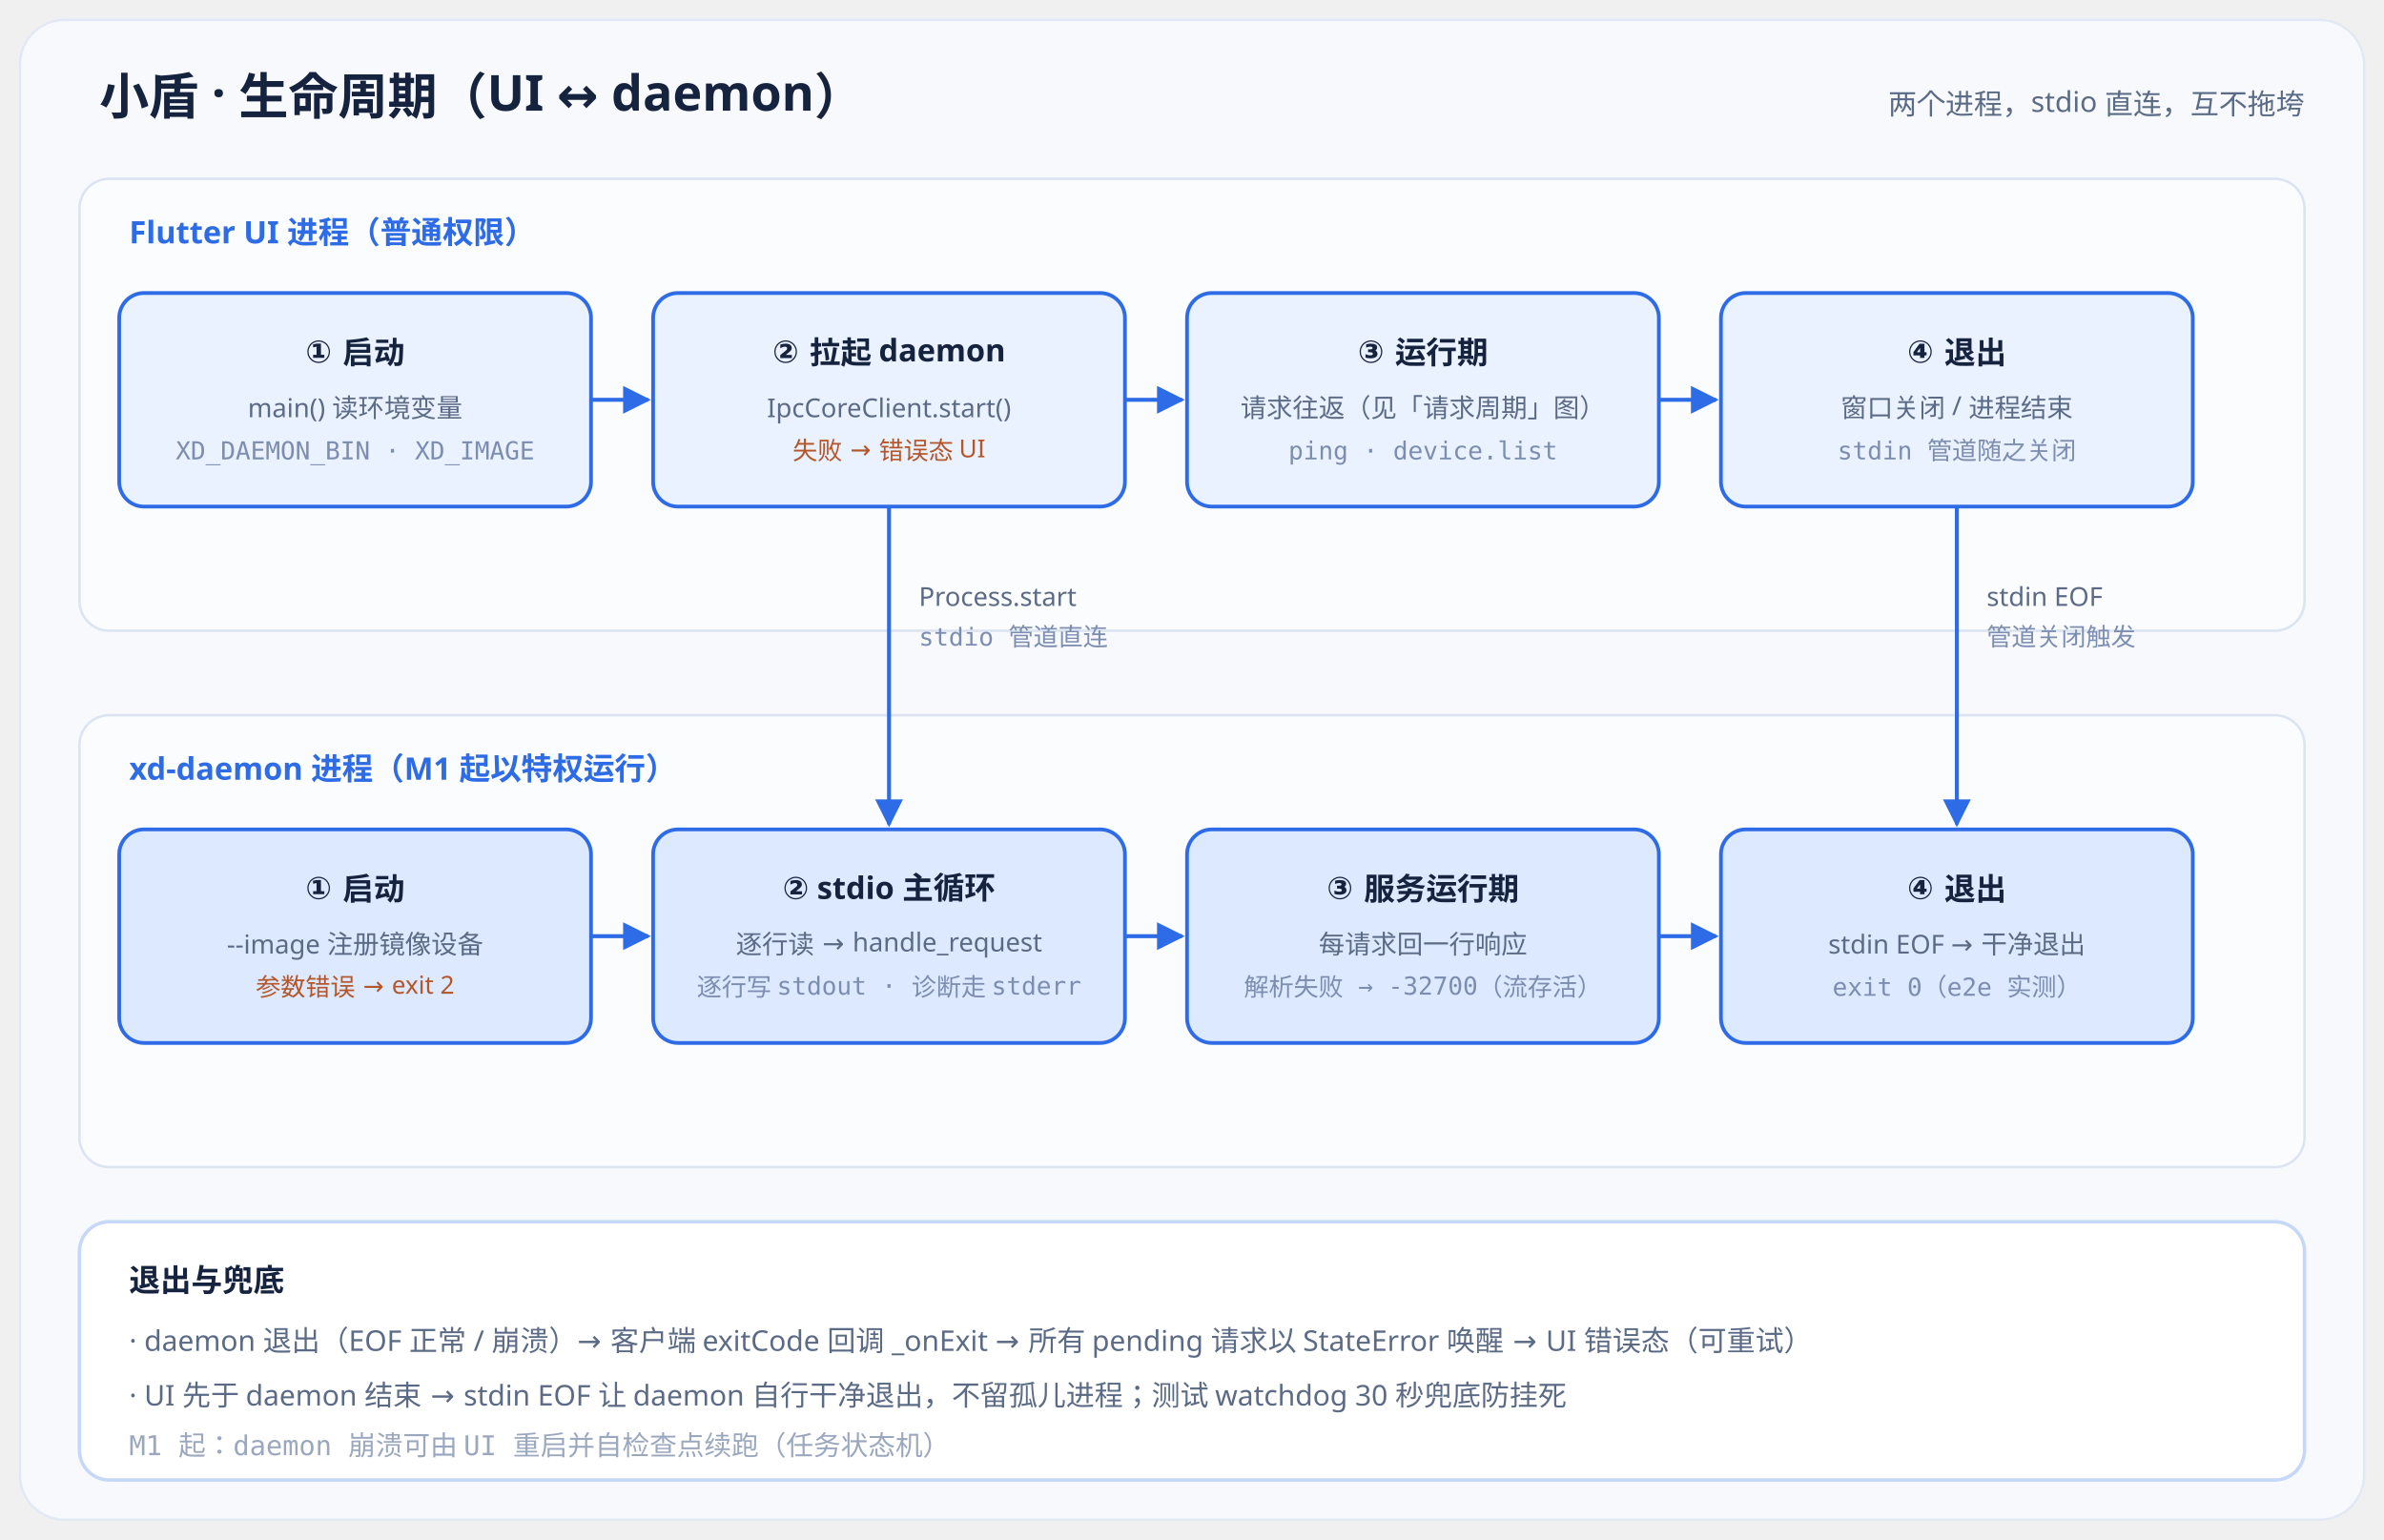
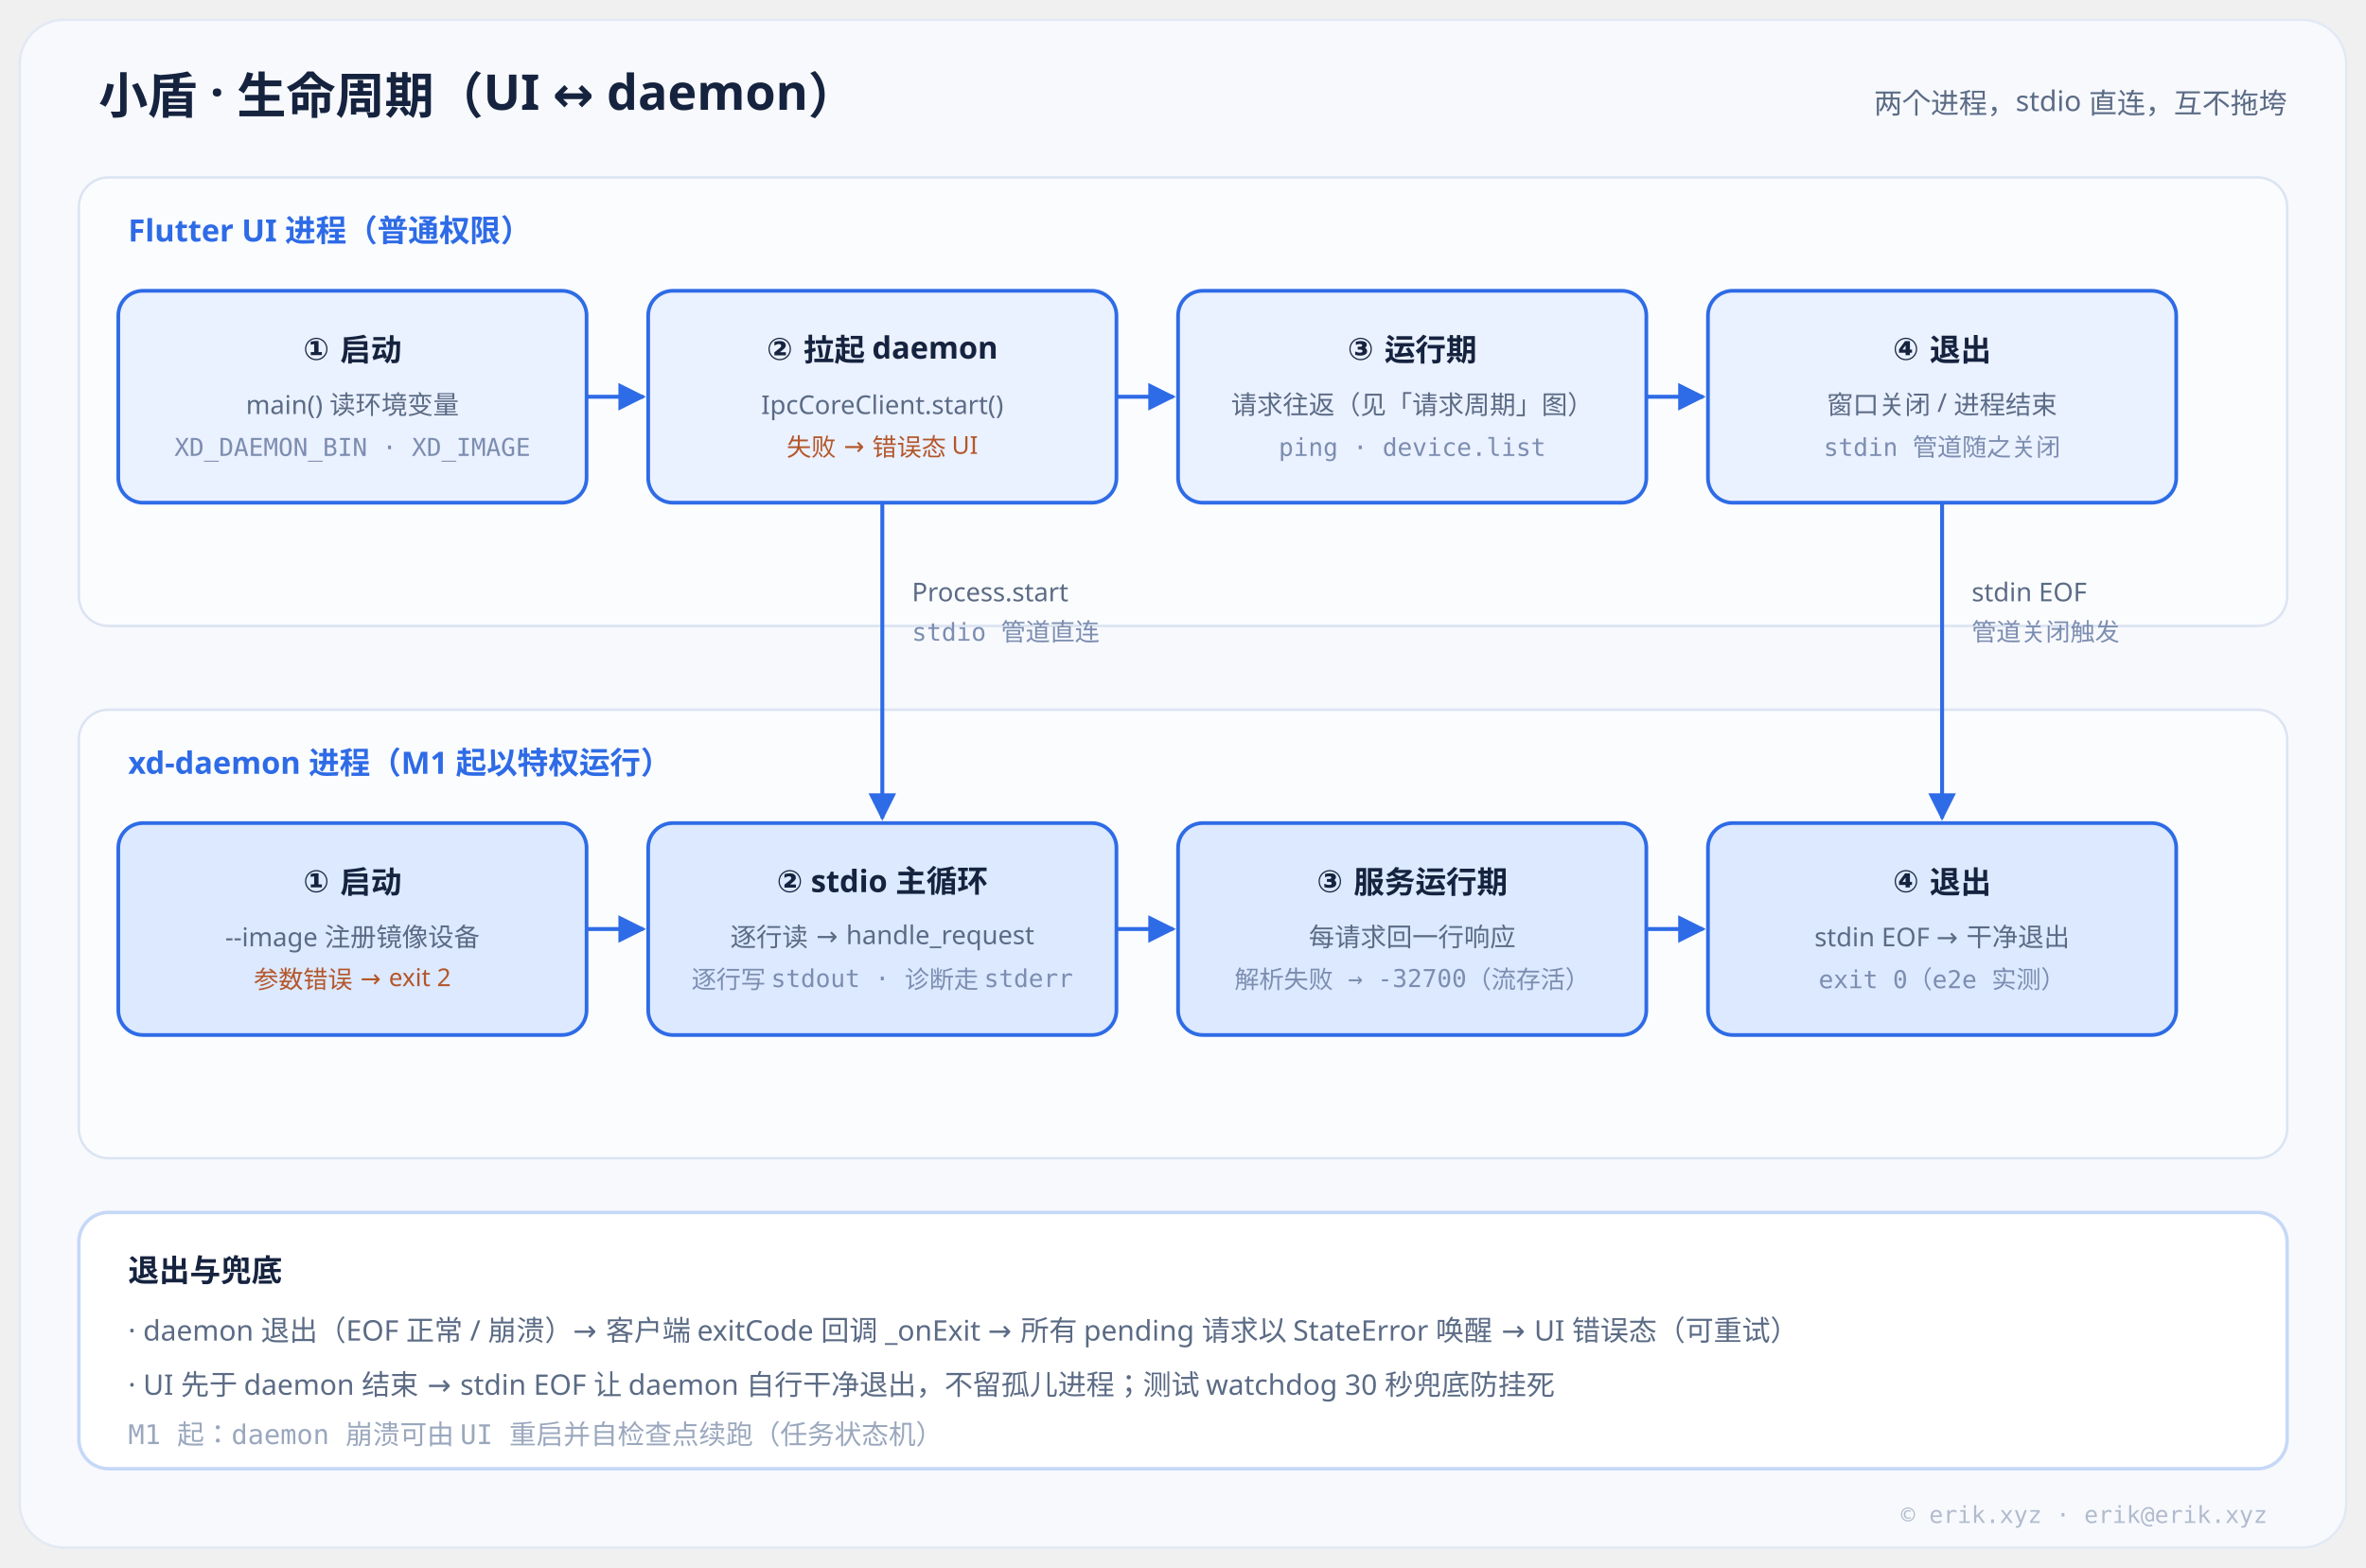
- <svg xmlns="http://www.w3.org/2000/svg" viewBox="0 0 960 620" width="960" height="620" role="img" aria-label="小盾生命周期：Flutter UI 进程与 xd-daemon 进程从启动、握手、运行到退出的完整生命周期，以及崩溃与 EOF 退出路径">
+ <svg xmlns="http://www.w3.org/2000/svg" viewBox="0 0 960 636" width="960" height="636" role="img" aria-label="小盾生命周期：Flutter UI 进程与 xd-daemon 进程从启动、握手、运行到退出的完整生命周期，以及崩溃与 EOF 退出路径">
  <defs>
    <marker id="la" viewBox="0 0 10 10" refX="9" refY="5" markerWidth="7" markerHeight="7" orient="auto-start-reverse">
      <path d="M 0 0 L 10 5 L 0 10 Z" fill="#2E6BE6" />
    </marker>
    <marker id="lag" viewBox="0 0 10 10" refX="9" refY="5" markerWidth="7" markerHeight="7" orient="auto-start-reverse">
      <path d="M 0 0 L 10 5 L 0 10 Z" fill="#9AA7BD" />
    </marker>
  </defs>
-   <rect x="8" y="8" width="944" height="604" rx="18" fill="#F7F9FD" stroke="#E3E9F4" />
+   <rect x="8" y="8" width="944" height="620" rx="18" fill="#F7F9FD" stroke="#E3E9F4" />
  <text x="40" y="46" font-size="20" font-weight="700" fill="#16233F" font-family="system-ui, 'PingFang SC', 'Microsoft YaHei', sans-serif">小盾 · 生命周期（UI ↔ daemon）</text>
  <text x="928" y="46" font-size="11.5" text-anchor="end" fill="#5B6B85" font-family="system-ui, 'PingFang SC', sans-serif">两个进程，stdio 直连，互不拖垮</text>
  <rect x="32" y="72" width="896" height="182" rx="12" fill="#FBFCFE" stroke="#DCE4F2" />
  <text x="52" y="98" font-size="12.5" font-weight="700" fill="#2E6BE6" font-family="system-ui, 'PingFang SC', sans-serif">Flutter UI 进程（普通权限）</text>
  <rect x="48" y="118" width="190" height="86" rx="10" fill="#EAF1FF" stroke="#2E6BE6" stroke-width="1.5" />
  <text x="143" y="146" font-size="12.5" font-weight="700" text-anchor="middle" fill="#16233F" font-family="system-ui, 'PingFang SC', sans-serif">① 启动</text>
  <text x="143" y="168" font-size="10.5" text-anchor="middle" fill="#5B6B85" font-family="system-ui, 'PingFang SC', sans-serif">main() 读环境变量</text>
  <text x="143" y="185" font-size="10" text-anchor="middle" fill="#7C8DB0" font-family="ui-monospace, monospace">XD_DAEMON_BIN · XD_IMAGE</text>
  <line x1="238" y1="161" x2="261" y2="161" stroke="#2E6BE6" stroke-width="1.6" marker-end="url(#la)" />
  <rect x="263" y="118" width="190" height="86" rx="10" fill="#EAF1FF" stroke="#2E6BE6" stroke-width="1.5" />
  <text x="358" y="146" font-size="12.5" font-weight="700" text-anchor="middle" fill="#16233F" font-family="system-ui, 'PingFang SC', sans-serif">② 拉起 daemon</text>
  <text x="358" y="168" font-size="10.5" text-anchor="middle" fill="#5B6B85" font-family="system-ui, 'PingFang SC', sans-serif">IpcCoreClient.start()</text>
  <text x="358" y="185" font-size="10" text-anchor="middle" fill="#B4562A" font-family="system-ui, 'PingFang SC', sans-serif">失败 → 错误态 UI</text>
  <line x1="453" y1="161" x2="476" y2="161" stroke="#2E6BE6" stroke-width="1.6" marker-end="url(#la)" />
  <rect x="478" y="118" width="190" height="86" rx="10" fill="#EAF1FF" stroke="#2E6BE6" stroke-width="1.5" />
  <text x="573" y="146" font-size="12.5" font-weight="700" text-anchor="middle" fill="#16233F" font-family="system-ui, 'PingFang SC', sans-serif">③ 运行期</text>
  <text x="573" y="168" font-size="10.5" text-anchor="middle" fill="#5B6B85" font-family="system-ui, 'PingFang SC', sans-serif">请求往返（见「请求周期」图）</text>
  <text x="573" y="185" font-size="10" text-anchor="middle" fill="#7C8DB0" font-family="ui-monospace, monospace">ping · device.list</text>
  <line x1="668" y1="161" x2="691" y2="161" stroke="#2E6BE6" stroke-width="1.6" marker-end="url(#la)" />
  <rect x="693" y="118" width="190" height="86" rx="10" fill="#EAF1FF" stroke="#2E6BE6" stroke-width="1.5" />
  <text x="788" y="146" font-size="12.5" font-weight="700" text-anchor="middle" fill="#16233F" font-family="system-ui, 'PingFang SC', sans-serif">④ 退出</text>
  <text x="788" y="168" font-size="10.5" text-anchor="middle" fill="#5B6B85" font-family="system-ui, 'PingFang SC', sans-serif">窗口关闭 / 进程结束</text>
  <text x="788" y="185" font-size="10" text-anchor="middle" fill="#7C8DB0" font-family="ui-monospace, monospace">stdin 管道随之关闭</text>
  <rect x="32" y="288" width="896" height="182" rx="12" fill="#FBFCFE" stroke="#DCE4F2" />
  <text x="52" y="314" font-size="12.5" font-weight="700" fill="#2E6BE6" font-family="system-ui, 'PingFang SC', sans-serif">xd-daemon 进程（M1 起以特权运行）</text>
  <rect x="48" y="334" width="190" height="86" rx="10" fill="#DCE9FF" stroke="#2E6BE6" stroke-width="1.5" />
  <text x="143" y="362" font-size="12.5" font-weight="700" text-anchor="middle" fill="#16233F" font-family="system-ui, 'PingFang SC', sans-serif">① 启动</text>
  <text x="143" y="384" font-size="10.5" text-anchor="middle" fill="#5B6B85" font-family="system-ui, 'PingFang SC', sans-serif">--image 注册镜像设备</text>
  <text x="143" y="401" font-size="10" text-anchor="middle" fill="#B4562A" font-family="system-ui, 'PingFang SC', sans-serif">参数错误 → exit 2</text>
  <line x1="238" y1="377" x2="261" y2="377" stroke="#2E6BE6" stroke-width="1.6" marker-end="url(#la)" />
  <rect x="263" y="334" width="190" height="86" rx="10" fill="#DCE9FF" stroke="#2E6BE6" stroke-width="1.5" />
  <text x="358" y="362" font-size="12.5" font-weight="700" text-anchor="middle" fill="#16233F" font-family="system-ui, 'PingFang SC', sans-serif">② stdio 主循环</text>
  <text x="358" y="384" font-size="10.5" text-anchor="middle" fill="#5B6B85" font-family="system-ui, 'PingFang SC', sans-serif">逐行读 → handle_request</text>
  <text x="358" y="401" font-size="10" text-anchor="middle" fill="#7C8DB0" font-family="ui-monospace, monospace">逐行写 stdout · 诊断走 stderr</text>
  <line x1="453" y1="377" x2="476" y2="377" stroke="#2E6BE6" stroke-width="1.6" marker-end="url(#la)" />
  <rect x="478" y="334" width="190" height="86" rx="10" fill="#DCE9FF" stroke="#2E6BE6" stroke-width="1.5" />
  <text x="573" y="362" font-size="12.5" font-weight="700" text-anchor="middle" fill="#16233F" font-family="system-ui, 'PingFang SC', sans-serif">③ 服务运行期</text>
  <text x="573" y="384" font-size="10.5" text-anchor="middle" fill="#5B6B85" font-family="system-ui, 'PingFang SC', sans-serif">每请求回一行响应</text>
  <text x="573" y="401" font-size="10" text-anchor="middle" fill="#7C8DB0" font-family="ui-monospace, monospace">解析失败 → -32700（流存活）</text>
  <line x1="668" y1="377" x2="691" y2="377" stroke="#2E6BE6" stroke-width="1.6" marker-end="url(#la)" />
  <rect x="693" y="334" width="190" height="86" rx="10" fill="#DCE9FF" stroke="#2E6BE6" stroke-width="1.5" />
  <text x="788" y="362" font-size="12.5" font-weight="700" text-anchor="middle" fill="#16233F" font-family="system-ui, 'PingFang SC', sans-serif">④ 退出</text>
  <text x="788" y="384" font-size="10.5" text-anchor="middle" fill="#5B6B85" font-family="system-ui, 'PingFang SC', sans-serif">stdin EOF → 干净退出</text>
  <text x="788" y="401" font-size="10" text-anchor="middle" fill="#7C8DB0" font-family="ui-monospace, monospace">exit 0（e2e 实测）</text>
  <line x1="358" y1="204" x2="358" y2="332" stroke="#2E6BE6" stroke-width="1.6" marker-end="url(#la)" />
  <text x="370" y="244" font-size="10.5" fill="#5B6B85" font-family="system-ui, 'PingFang SC', sans-serif">Process.start</text>
  <text x="370" y="260" font-size="10" fill="#7C8DB0" font-family="ui-monospace, monospace">stdio 管道直连</text>
  <line x1="788" y1="204" x2="788" y2="332" stroke="#2E6BE6" stroke-width="1.6" marker-end="url(#la)" />
  <text x="800" y="244" font-size="10.5" fill="#5B6B85" font-family="system-ui, 'PingFang SC', sans-serif">stdin EOF</text>
  <text x="800" y="260" font-size="10" fill="#7C8DB0" font-family="ui-monospace, monospace">管道关闭触发</text>
  <rect x="32" y="492" width="896" height="104" rx="12" fill="#FFFFFF" stroke="#C6D8F7" stroke-width="1.4" />
  <text x="52" y="520" font-size="12.5" font-weight="700" fill="#16233F" font-family="system-ui, 'PingFang SC', sans-serif">退出与兜底</text>
  <text x="52" y="544" font-size="11.5" fill="#5B6B85" font-family="system-ui, 'PingFang SC', sans-serif">· daemon 退出（EOF 正常 / 崩溃）→ 客户端 exitCode 回调 _onExit → 所有 pending 请求以 StateError 唤醒 → UI 错误态（可重试）</text>
  <text x="52" y="566" font-size="11.5" fill="#5B6B85" font-family="system-ui, 'PingFang SC', sans-serif">· UI 先于 daemon 结束 → stdin EOF 让 daemon 自行干净退出，不留孤儿进程；测试 watchdog 30 秒兜底防挂死</text>
  <text x="52" y="586" font-size="11" fill="#9AA7BD" font-family="ui-monospace, monospace">M1 起：daemon 崩溃可由 UI 重启并自检查点续跑（任务状态机）</text>
+   <text x="920" y="618" font-size="9.5" text-anchor="end" fill="#9AA7BD" opacity="0.75" font-family="ui-monospace, monospace">© erik.xyz · erik@erik.xyz</text>
</svg>
